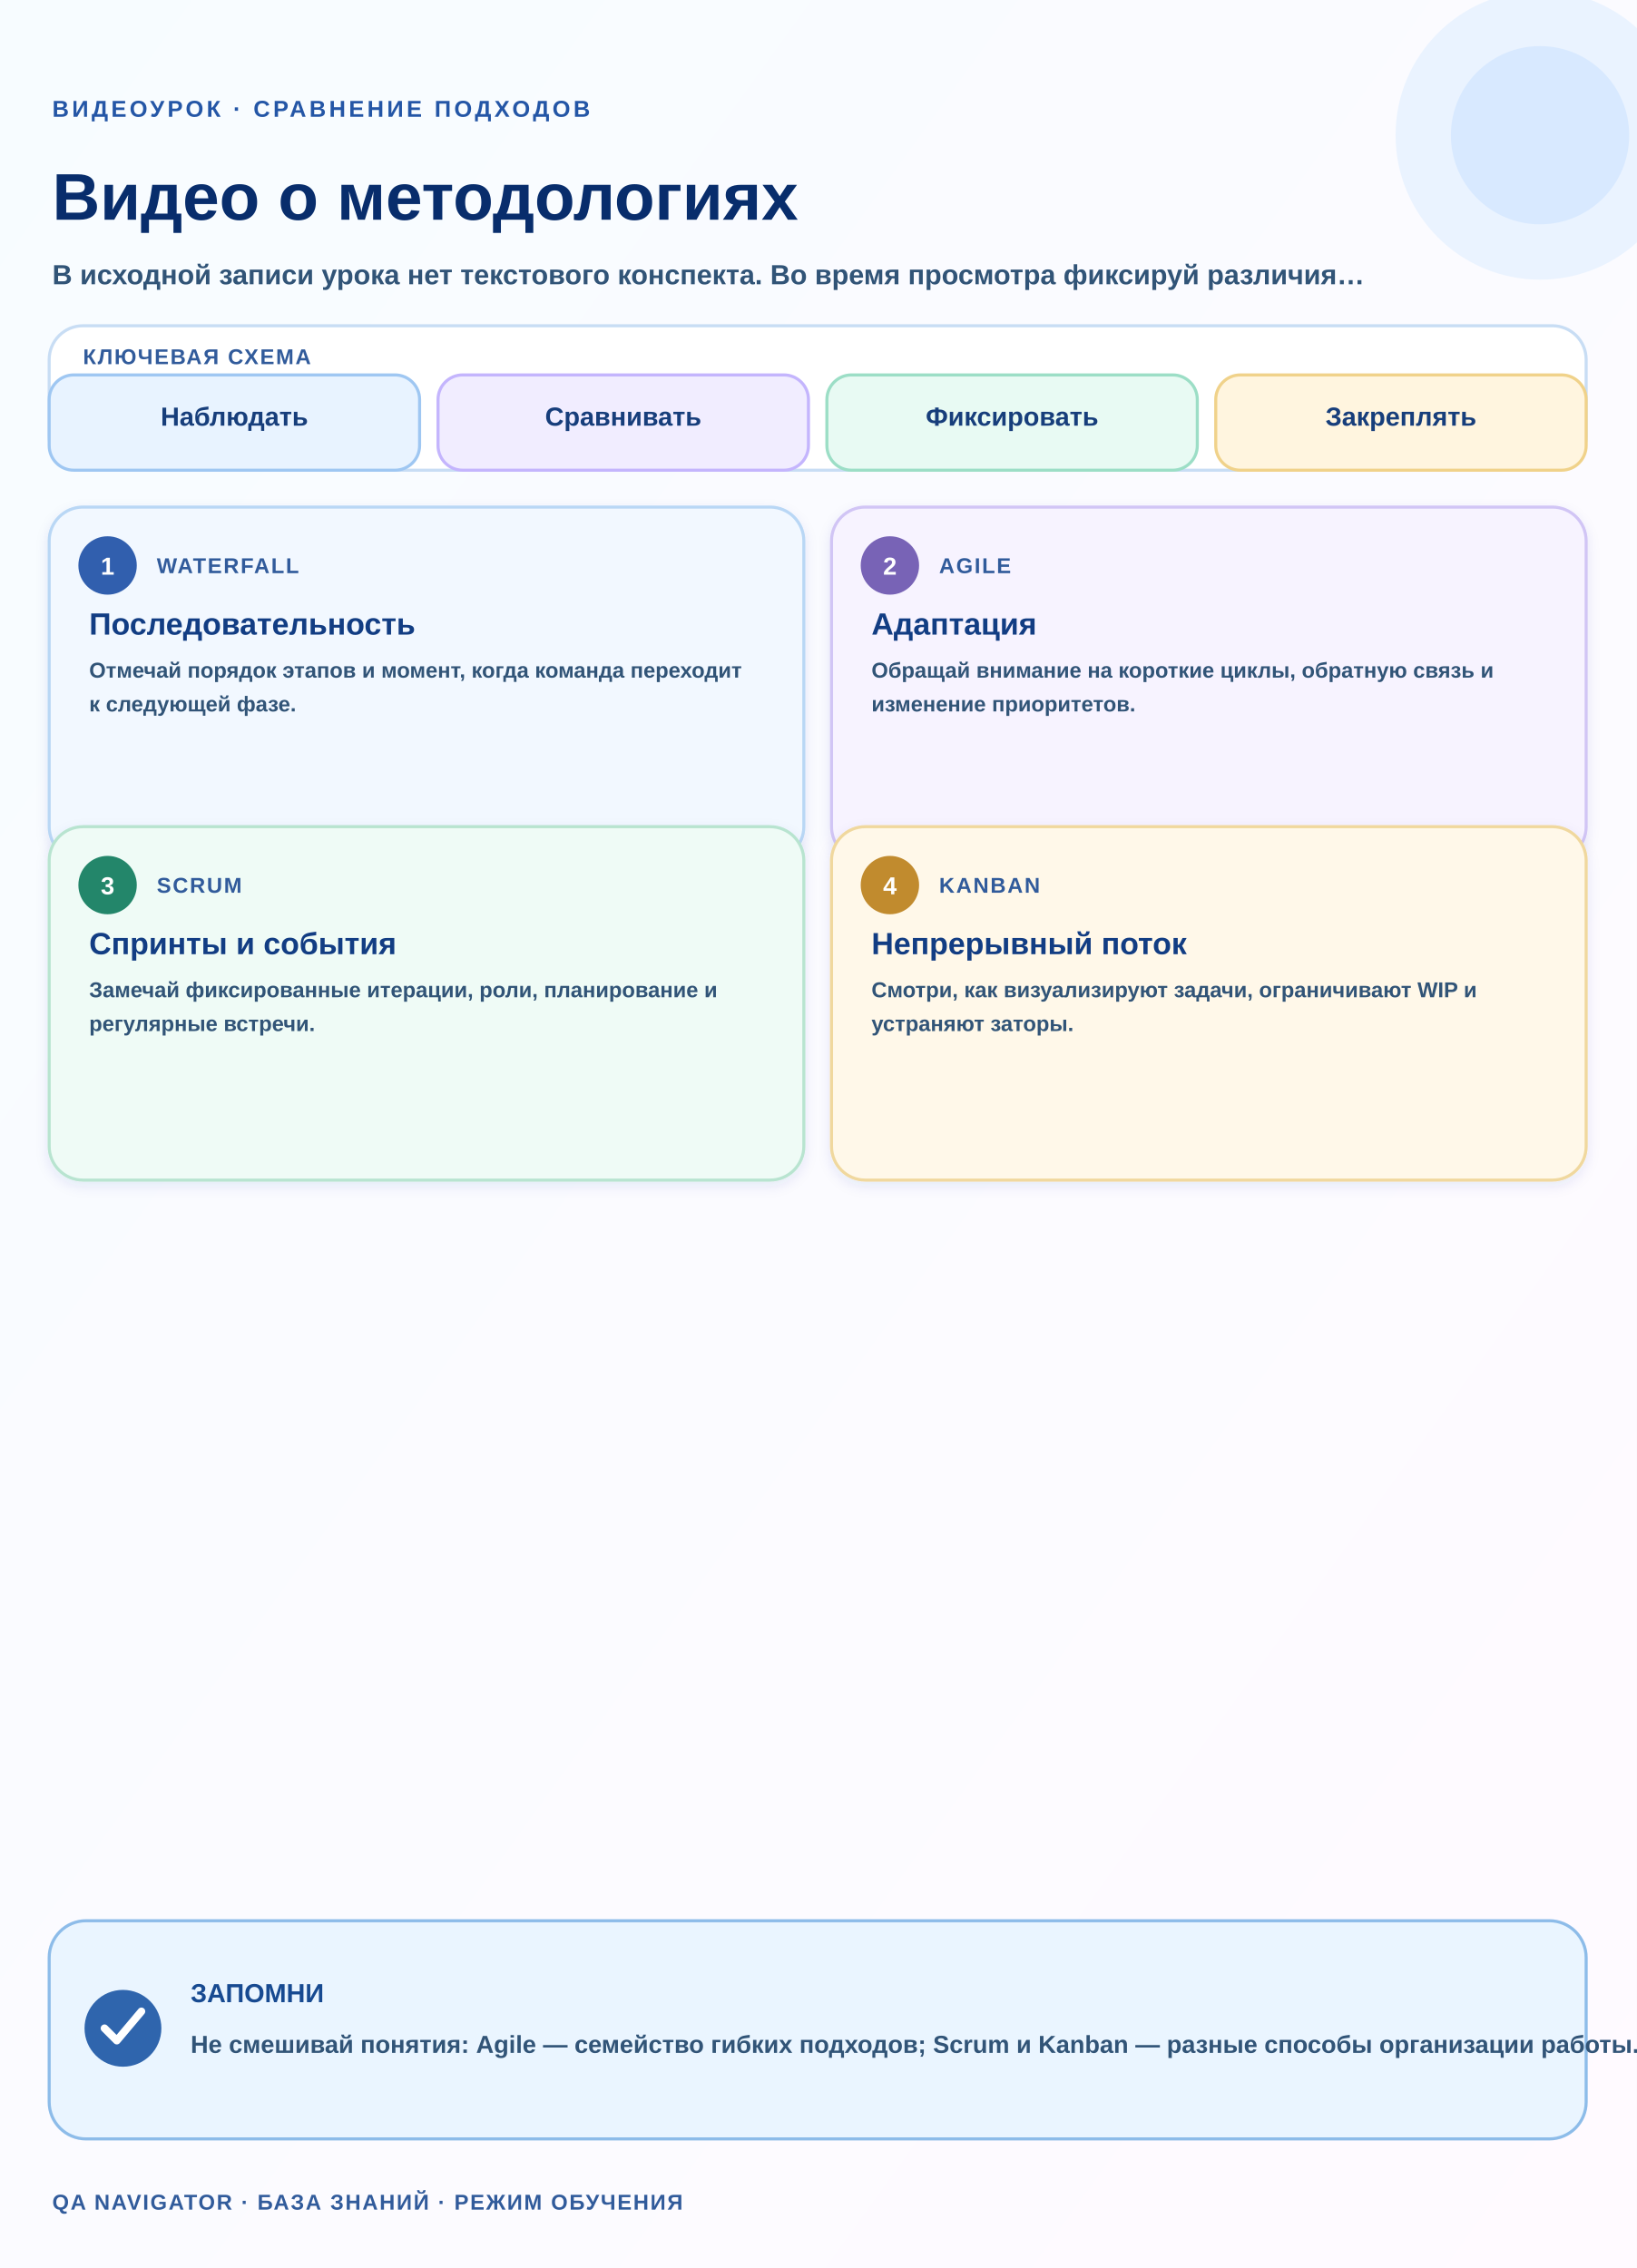
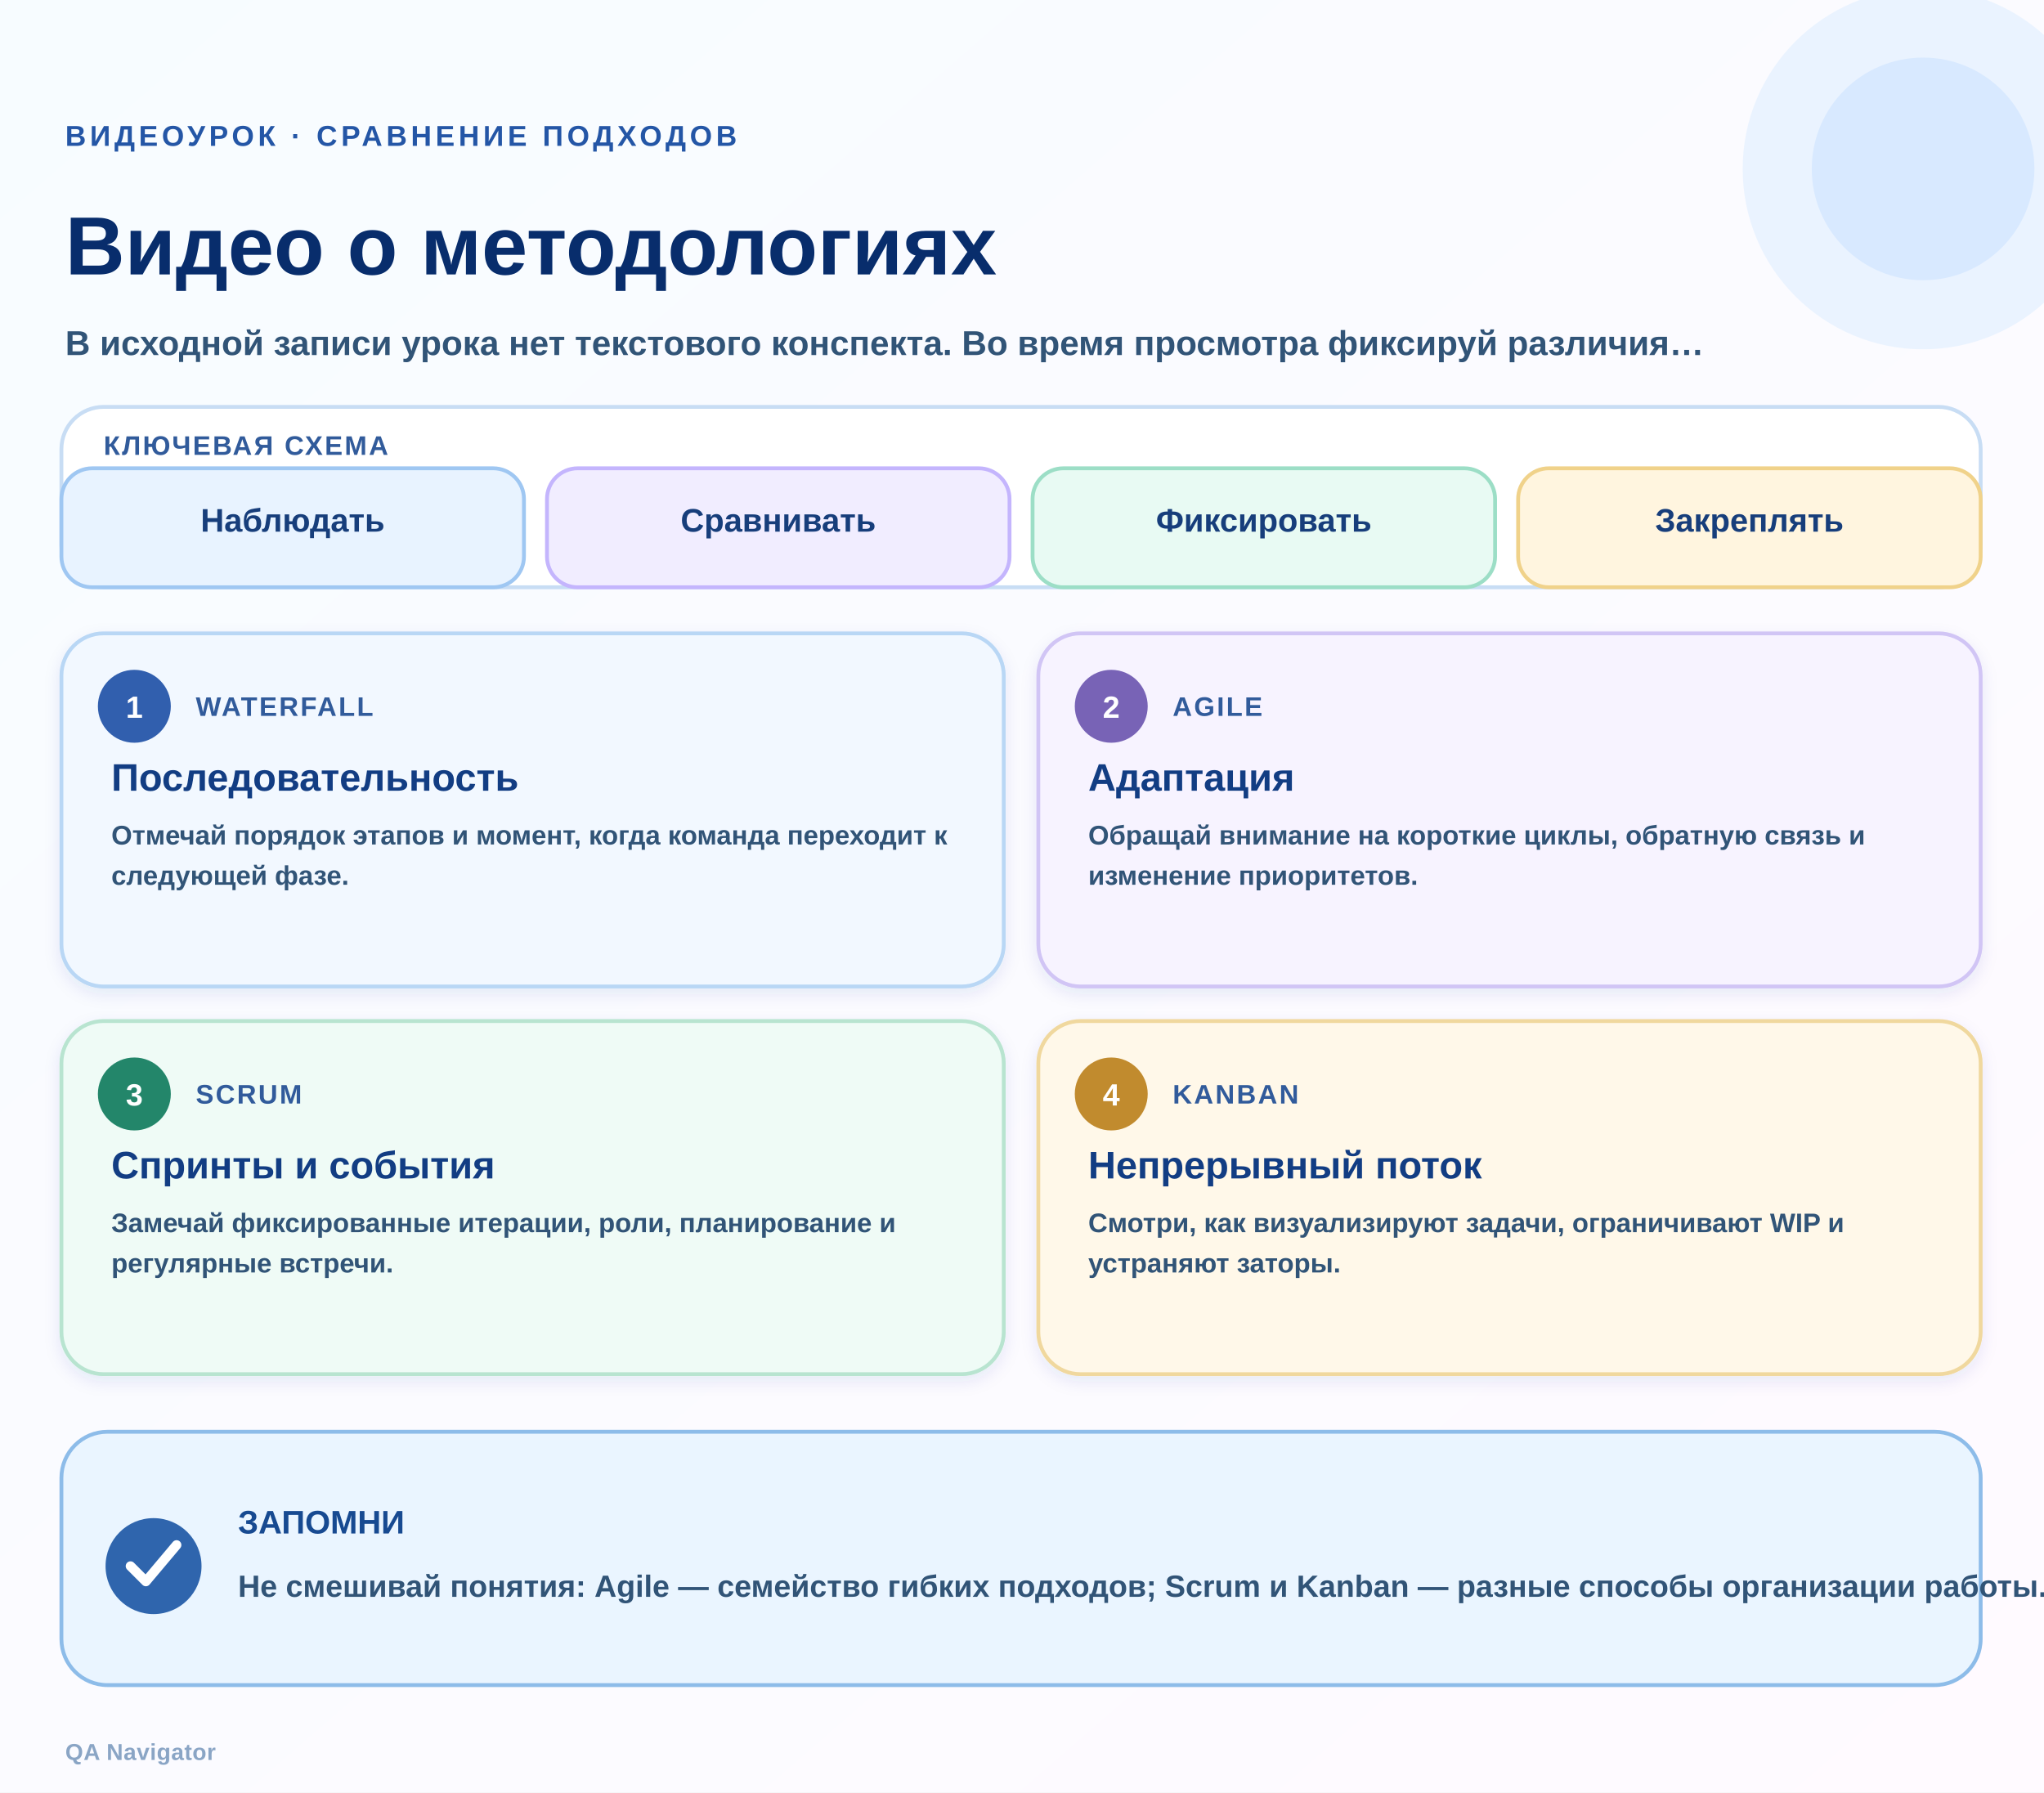
- <svg xmlns="http://www.w3.org/2000/svg" viewBox="0 0 1065 1476" preserveAspectRatio="xMidYMin meet" role="img" aria-labelledby="title desc">
+ <svg xmlns="http://www.w3.org/2000/svg" viewBox="0 0 1065 934" preserveAspectRatio="xMidYMin meet" role="img" aria-labelledby="title desc">
  <defs>
    <linearGradient id="paper" x1="0" y1="0" x2="1" y2="1">
      <stop stop-color="#f7fcff" />
      <stop offset="1" stop-color="#fffaff" />
    </linearGradient>
    <filter id="shadow" x="-10%" y="-10%" width="120%" height="120%">
      <feDropShadow dx="0" dy="3" stdDeviation="4" flood-color="#174da1" flood-opacity=".09" />
    </filter>
    <style>
.title{font:800 43px Arial,sans-serif;fill:#082d6c}.tag{font:800 15px Arial,sans-serif;letter-spacing:2px;fill:#2456a6}
.subtitle{font:600 18px Arial,sans-serif;fill:#315477}.flow{font:800 17px Arial,sans-serif;fill:#173e7b}
.eyebrow{font:800 14px Arial,sans-serif;letter-spacing:1px;fill:#315b9b}.heading{font:800 20px Arial,sans-serif;fill:#123d83}
.body{font:600 14px Arial,sans-serif;fill:#315477}.number{font:800 16px Arial,sans-serif;fill:#fff}
.footerTitle{font:800 17px Arial,sans-serif;fill:#174a91}.footer{font:600 16px Arial,sans-serif;fill:#315477}
+ .brand{font:700 12px Arial,sans-serif;letter-spacing:.2px;fill:#8aa5c5}
</style>
  </defs>
-   <rect width="1065" height="1476" fill="url(#paper)" />
+   <rect width="1065" height="934" fill="url(#paper)" />
  <circle cx="1002" cy="88" r="94" fill="#eaf3ff" />
  <circle cx="1002" cy="88" r="58" fill="#d8e9ff" />
  <text x="34" y="76" class="tag">ВИДЕОУРОК · СРАВНЕНИЕ ПОДХОДОВ</text>
  <text x="34" y="143" class="title">Видео о методологиях</text>
  <text x="34" y="185" class="subtitle">В исходной записи урока нет текстового конспекта. Во время просмотра фиксируй различия…</text>
  <rect x="32" y="212" width="1000" height="94" rx="22" fill="#fff" stroke="#c8ddf4" stroke-width="2" />
  <text x="54" y="237" class="eyebrow">КЛЮЧЕВАЯ СХЕМА</text>
  <rect x="32" y="244" width="241" height="62" rx="16" fill="#e8f3ff" stroke="#9fc7f2" stroke-width="2" />
  <text x="152.5" y="277" text-anchor="middle" class="flow">Наблюдать</text>
  <rect x="285" y="244" width="241" height="62" rx="16" fill="#f1edff" stroke="#c4b5fd" stroke-width="2" />
  <text x="405.5" y="277" text-anchor="middle" class="flow">Сравнивать</text>
  <rect x="538" y="244" width="241" height="62" rx="16" fill="#e8faf3" stroke="#9cdec6" stroke-width="2" />
  <text x="658.5" y="277" text-anchor="middle" class="flow">Фиксировать</text>
  <rect x="791" y="244" width="241" height="62" rx="16" fill="#fff5df" stroke="#f0d28a" stroke-width="2" />
  <text x="911.5" y="277" text-anchor="middle" class="flow">Закреплять</text>
-   <rect x="32" y="330" width="491" height="230" rx="22" fill="#f2f8ff" stroke="#b9d7f5" stroke-width="2" filter="url(#shadow)" />
+   <rect x="32" y="330" width="491" height="184" rx="22" fill="#f2f8ff" stroke="#b9d7f5" stroke-width="2" filter="url(#shadow)" />
  <circle cx="70" cy="368" r="19" fill="#315fae" />
  <text x="70" y="374" text-anchor="middle" class="number">1</text>
  <text x="102" y="373" class="eyebrow">WATERFALL</text>
-   <text x="58" y="413" class="heading">Последовательность</text>
-   <text x="58" y="441" class="body">Отмечай порядок этапов и момент, когда команда переходит</text>
-   <text x="58" y="463" class="body">к следующей фазе.</text>
-   <rect x="541" y="330" width="491" height="230" rx="22" fill="#f7f3ff" stroke="#d1c5f5" stroke-width="2" filter="url(#shadow)" />
+   <text x="58" y="412" class="heading">Последовательность</text>
+   <text x="58" y="440" class="body">Отмечай порядок этапов и момент, когда команда переходит к</text>
+   <text x="58" y="461" class="body">следующей фазе.</text>
+   <rect x="541" y="330" width="491" height="184" rx="22" fill="#f7f3ff" stroke="#d1c5f5" stroke-width="2" filter="url(#shadow)" />
  <circle cx="579" cy="368" r="19" fill="#7863b6" />
  <text x="579" y="374" text-anchor="middle" class="number">2</text>
  <text x="611" y="373" class="eyebrow">AGILE</text>
-   <text x="567" y="413" class="heading">Адаптация</text>
-   <text x="567" y="441" class="body">Обращай внимание на короткие циклы, обратную связь и</text>
-   <text x="567" y="463" class="body">изменение приоритетов.</text>
-   <rect x="32" y="538" width="491" height="230" rx="22" fill="#effbf6" stroke="#b8e4d0" stroke-width="2" filter="url(#shadow)" />
-   <circle cx="70" cy="576" r="19" fill="#23866a" />
-   <text x="70" y="582" text-anchor="middle" class="number">3</text>
-   <text x="102" y="581" class="eyebrow">SCRUM</text>
-   <text x="58" y="621" class="heading">Спринты и события</text>
-   <text x="58" y="649" class="body">Замечай фиксированные итерации, роли, планирование и</text>
-   <text x="58" y="671" class="body">регулярные встречи.</text>
-   <rect x="541" y="538" width="491" height="230" rx="22" fill="#fff8e9" stroke="#f0d89e" stroke-width="2" filter="url(#shadow)" />
-   <circle cx="579" cy="576" r="19" fill="#c18b2e" />
-   <text x="579" y="582" text-anchor="middle" class="number">4</text>
-   <text x="611" y="581" class="eyebrow">KANBAN</text>
-   <text x="567" y="621" class="heading">Непрерывный поток</text>
-   <text x="567" y="649" class="body">Смотри, как визуализируют задачи, ограничивают WIP и</text>
-   <text x="567" y="671" class="body">устраняют заторы.</text>
-   <rect x="32" y="1250" width="1000" height="142" rx="24" fill="#eaf5ff" stroke="#8dbce9" stroke-width="2" />
-   <circle cx="80" cy="1320" r="25" fill="#2f65ad" />
-   <path d="M68 1320l8 8 16-19" fill="none" stroke="#fff" stroke-width="5" stroke-linecap="round" stroke-linejoin="round" />
-   <text x="124" y="1303" class="footerTitle">ЗАПОМНИ</text>
-   <text x="124" y="1336" class="footer">Не смешивай понятия: Agile — семейство гибких подходов; Scrum и Kanban — разные способы организации работы.</text>
-   <text x="34" y="1438" class="eyebrow">QA NAVIGATOR · БАЗА ЗНАНИЙ · РЕЖИМ ОБУЧЕНИЯ</text>
+   <text x="567" y="412" class="heading">Адаптация</text>
+   <text x="567" y="440" class="body">Обращай внимание на короткие циклы, обратную связь и</text>
+   <text x="567" y="461" class="body">изменение приоритетов.</text>
+   <rect x="32" y="532" width="491" height="184" rx="22" fill="#effbf6" stroke="#b8e4d0" stroke-width="2" filter="url(#shadow)" />
+   <circle cx="70" cy="570" r="19" fill="#23866a" />
+   <text x="70" y="576" text-anchor="middle" class="number">3</text>
+   <text x="102" y="575" class="eyebrow">SCRUM</text>
+   <text x="58" y="614" class="heading">Спринты и события</text>
+   <text x="58" y="642" class="body">Замечай фиксированные итерации, роли, планирование и</text>
+   <text x="58" y="663" class="body">регулярные встречи.</text>
+   <rect x="541" y="532" width="491" height="184" rx="22" fill="#fff8e9" stroke="#f0d89e" stroke-width="2" filter="url(#shadow)" />
+   <circle cx="579" cy="570" r="19" fill="#c18b2e" />
+   <text x="579" y="576" text-anchor="middle" class="number">4</text>
+   <text x="611" y="575" class="eyebrow">KANBAN</text>
+   <text x="567" y="614" class="heading">Непрерывный поток</text>
+   <text x="567" y="642" class="body">Смотри, как визуализируют задачи, ограничивают WIP и</text>
+   <text x="567" y="663" class="body">устраняют заторы.</text>
+   <rect x="32" y="746" width="1000" height="132" rx="24" fill="#eaf5ff" stroke="#8dbce9" stroke-width="2" />
+   <circle cx="80" cy="816" r="25" fill="#2f65ad" />
+   <path d="M68 816l8 8 16-19" fill="none" stroke="#fff" stroke-width="5" stroke-linecap="round" stroke-linejoin="round" />
+   <text x="124" y="799" class="footerTitle">ЗАПОМНИ</text>
+   <text x="124" y="832" class="footer">Не смешивай понятия: Agile — семейство гибких подходов; Scrum и Kanban — разные способы организации работы.</text>
+   <text x="34" y="917" class="brand">QA Navigator</text>
</svg>
